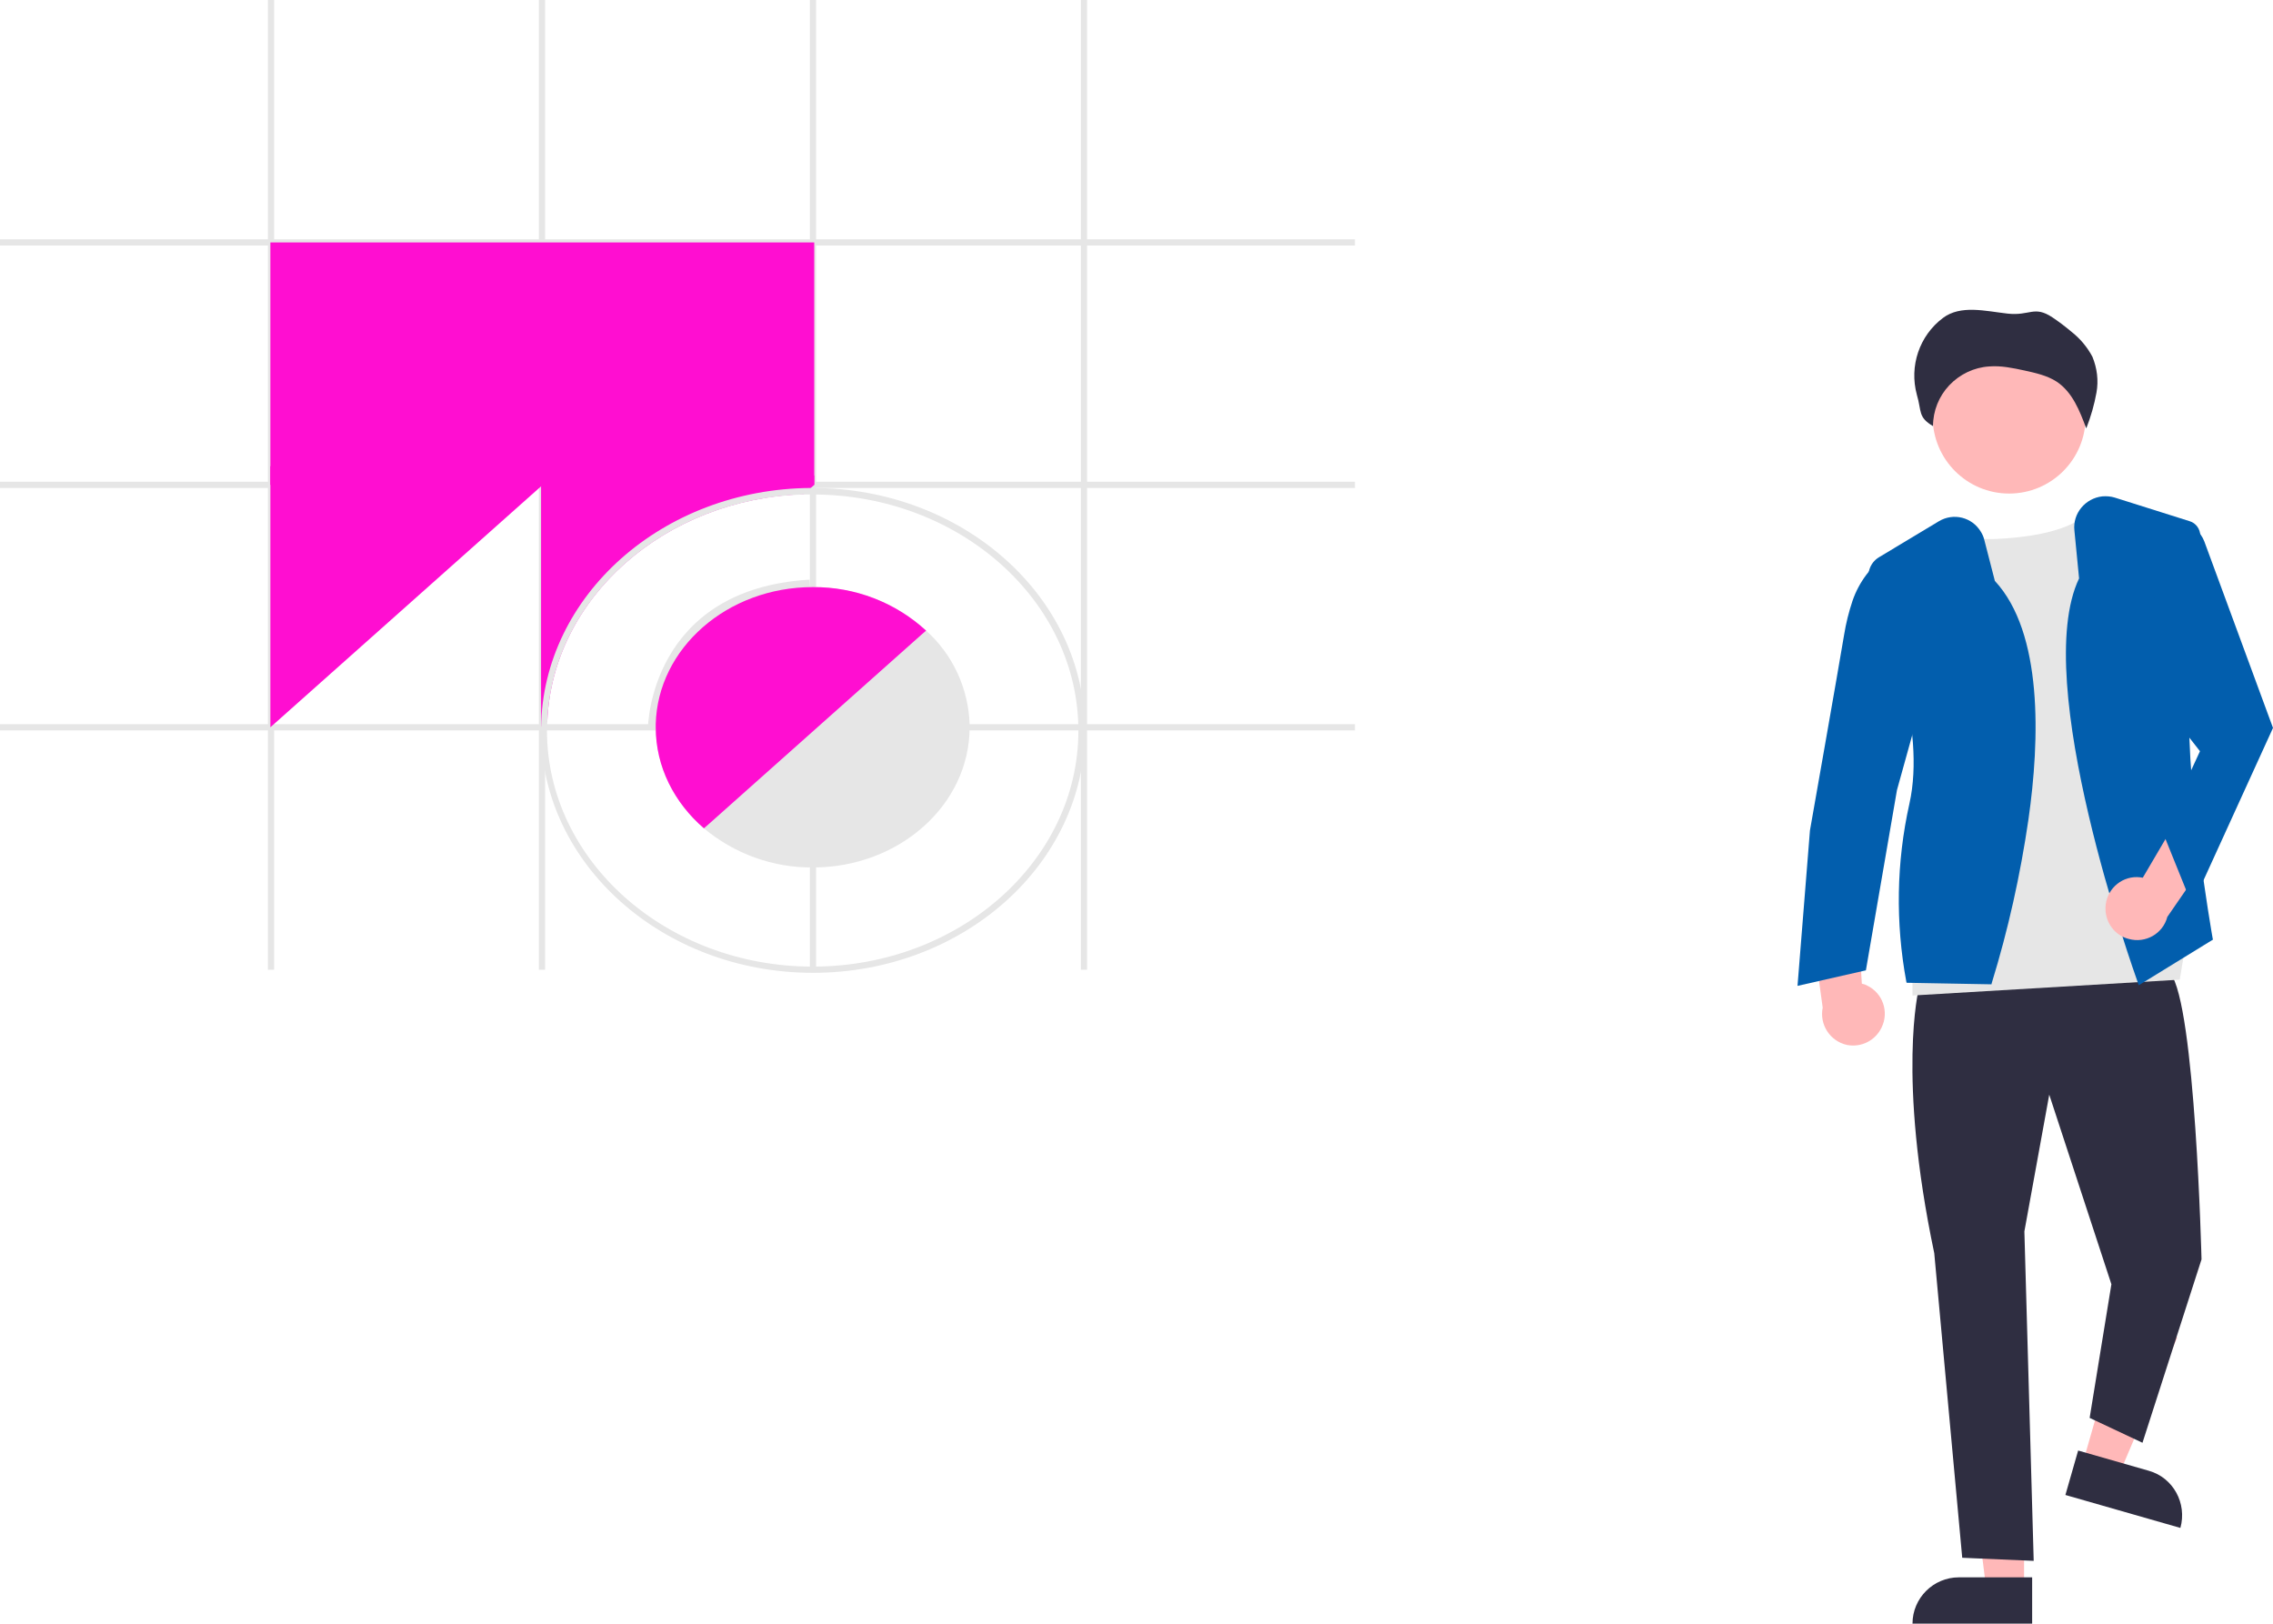
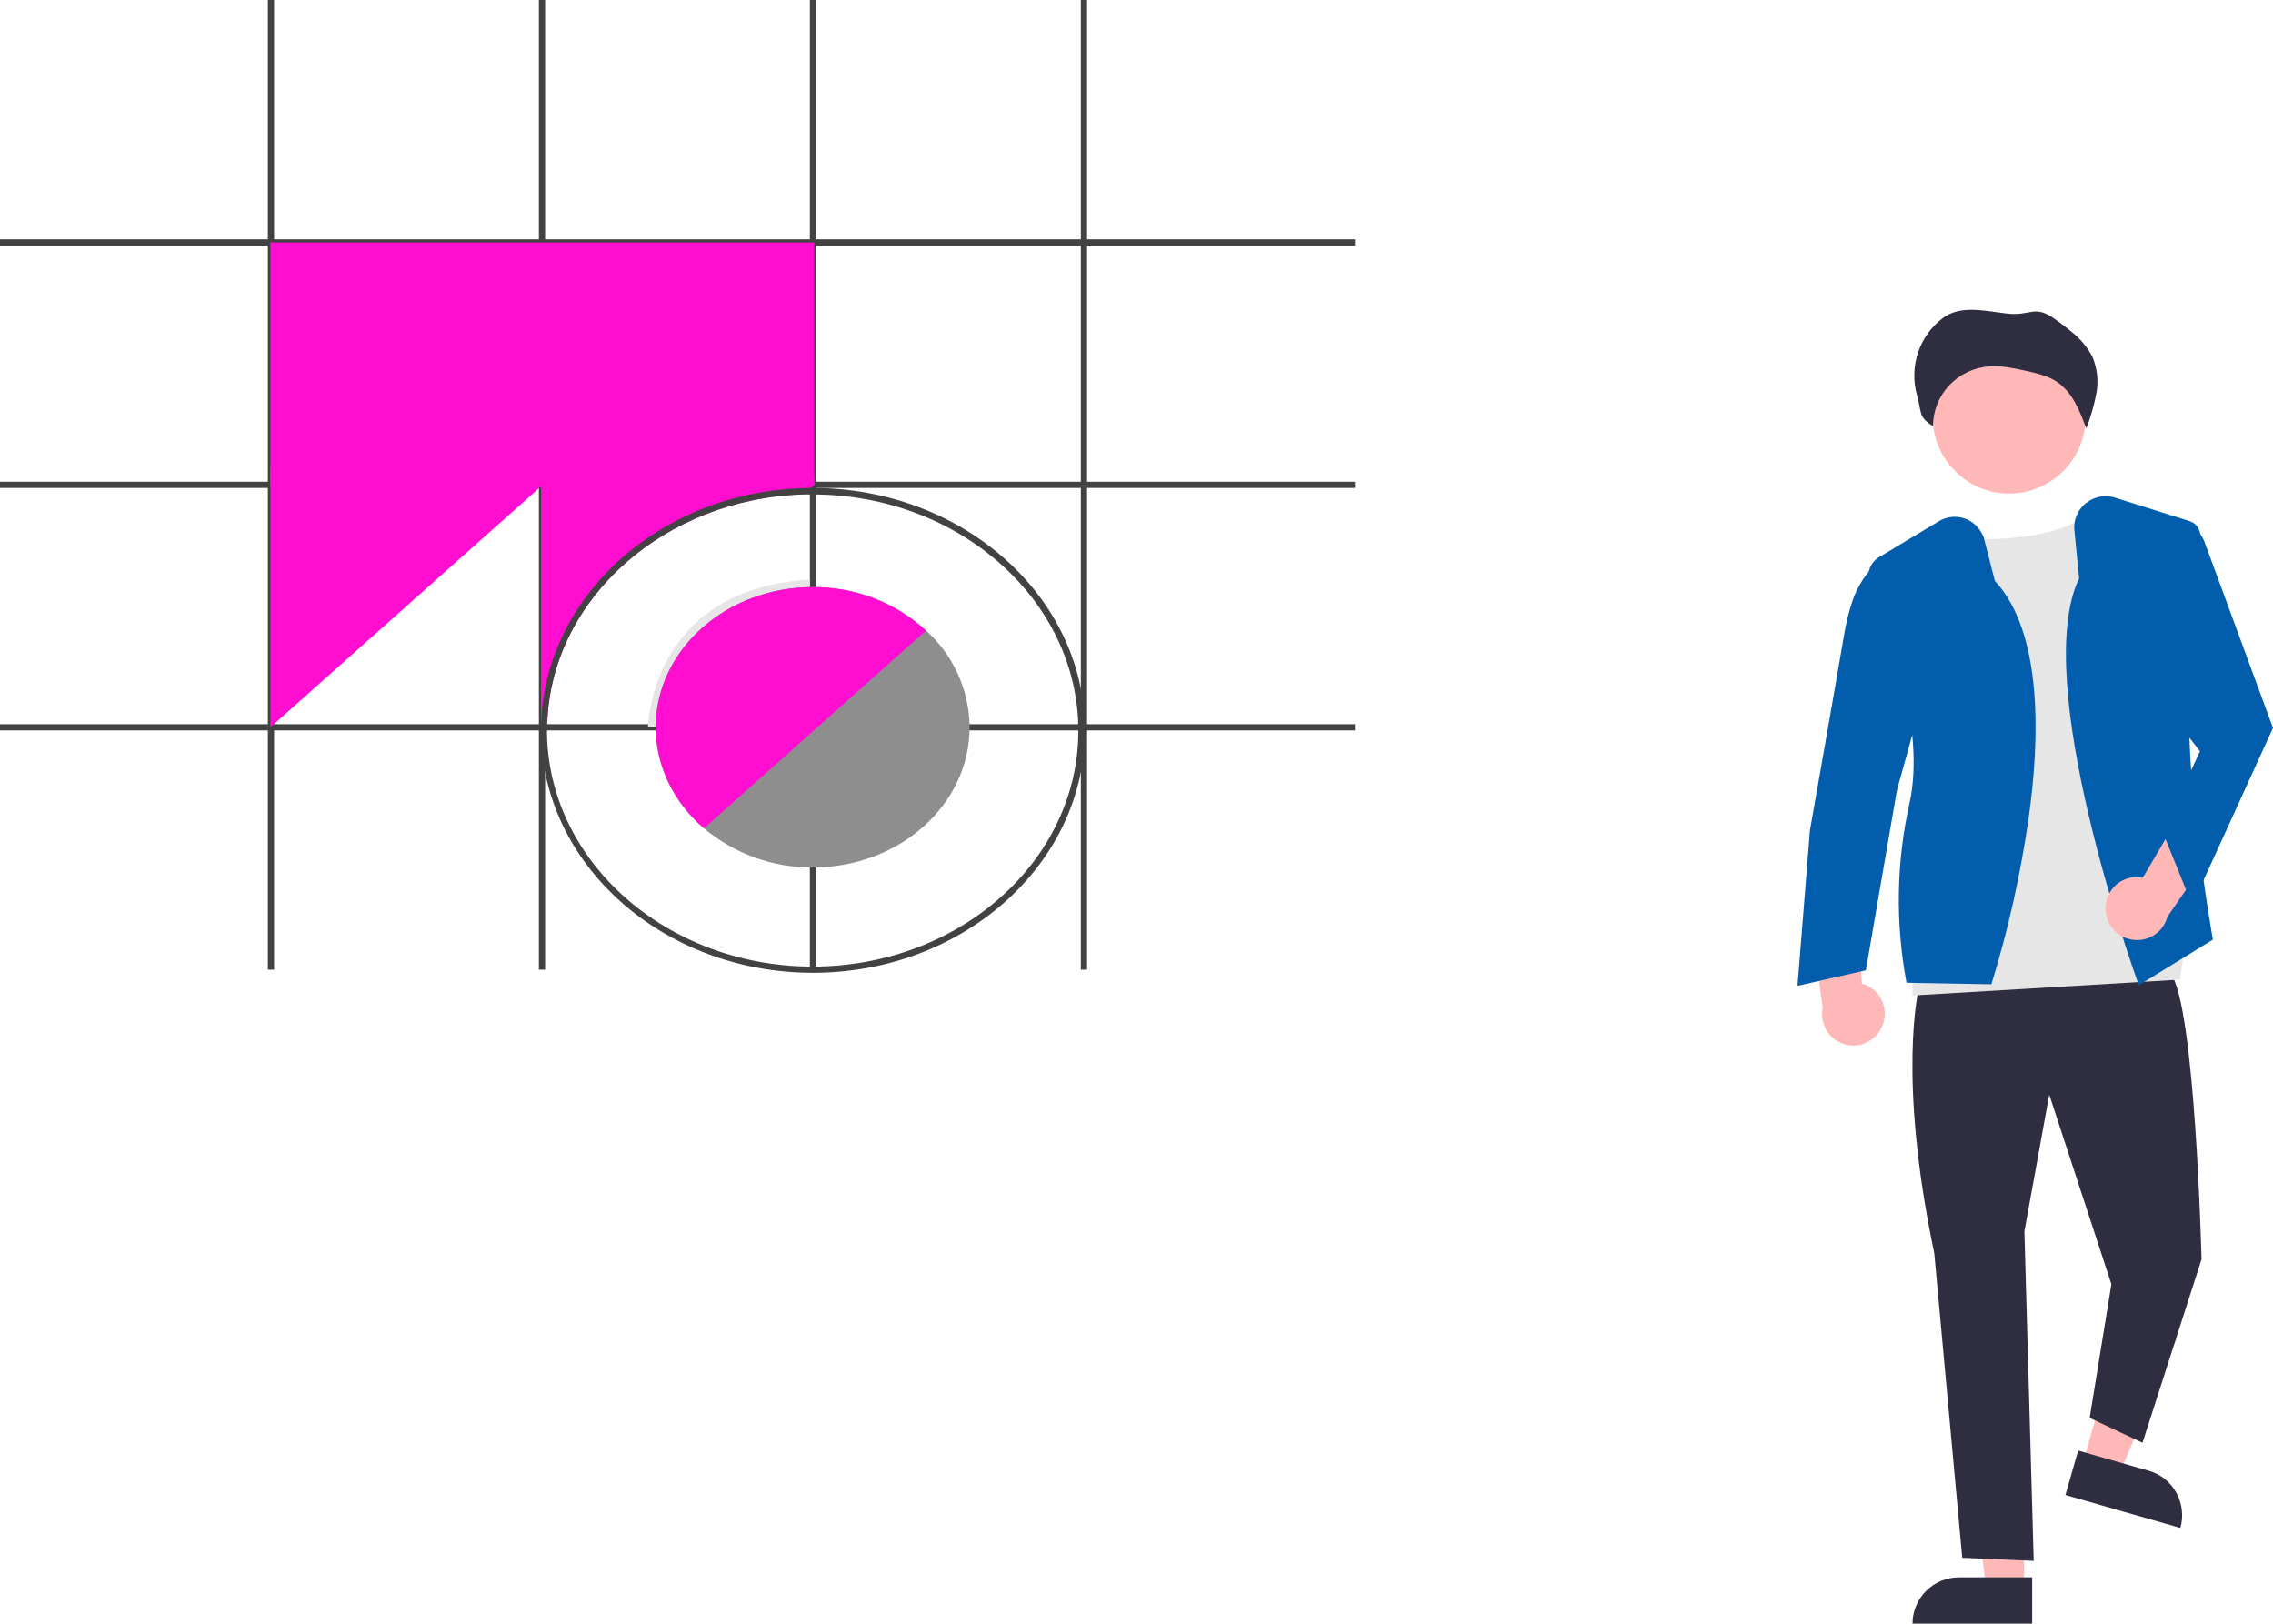
<svg xmlns="http://www.w3.org/2000/svg" version="1.1" id="Camada_1" x="0px" y="0px" viewBox="0 0 731.4 522.4" style="enable-background:new 0 0 731.4 522.4;" xml:space="preserve">
  <style type="text/css">
	.st0{fill:#FFB8B8;}
	.st1{fill:#2F2E41;}
	.st2{fill:#E6E6E6;}
	.st3{fill:#025EAD;}
- 	.st4{fill:#FF0ED1;}
- 	.st5{fill:#536DFE;}
+ 	.st4{fill:#424242;}
+ 	.st5{fill:#FF0ED1;}
+ 	.st6{fill:#536DFE;}
+ 	.st7{fill:#8E8E8E;}
</style>
  <path class="st0" d="M605.5,330.5c2.4-5,0.3-11-4.7-13.4c-0.5-0.3-1.1-0.5-1.7-0.6l-2.2-35.7L582.1,292l4.4,32.2  c-1.1,5.5,2.4,10.8,7.8,12C598.9,337.1,603.5,334.8,605.5,330.5L605.5,330.5z" />
  <polygon class="st0" points="670.2,470.7 682,474.1 700.6,430.3 683.2,425.3 " />
  <path class="st1" d="M701.6,491.6l-37-10.6l0,0l4.1-14.3l0,0l22.7,6.5C699.3,475.4,703.8,483.7,701.6,491.6L701.6,491.6L701.6,491.6  z" />
  <polygon class="st0" points="651.3,511 639.1,511 633.2,463.7 651.3,463.7 " />
  <path class="st1" d="M630.3,507.5h23.6l0,0v14.9l0,0h-38.5l0,0l0,0C615.4,514.2,622.1,507.5,630.3,507.5L630.3,507.5z" />
  <path class="st1" d="M617.4,318.2c0,0-7,28,5,85l9,98l23,1l-3-106l8-44l20,61l-7,43l17,8l19-59c0,0-2-82-10-92L617.4,318.2z" />
  <circle class="st0" cx="646.5" cy="134.2" r="24.6" />
  <path class="st2" d="M633.4,171.5c0,0-1.5,3.3,16.5,1.3s22-8,22-8l31.5,138.2l-2,12.2l-86,5.1v-17.3l15-91.7L633.4,171.5z" />
  <path class="st3" d="M640.8,316.7l-27.3-0.5l-0.1-0.4c-3.5-18.9-3.2-38.4,1-57.2c5.5-24.4-7-57.4-12.6-70.5c-1.4-3.2-0.2-7,2.8-8.8  l19.3-11.6c4.7-2.8,10.7-1.3,13.5,3.4c0.5,0.8,0.9,1.7,1.1,2.6l3.4,13.2c15.5,16.7,14.5,51,10.8,76.8c-2.6,17.8-6.5,35.4-11.8,52.6  L640.8,316.7z" />
  <path class="st3" d="M609.9,176.7l-2.4,1.6c-5.3,3.6-9.3,8.9-11.4,15c-1.2,3.6-2.1,7.2-2.7,10.9c-2,12-11,63-11,63l-4,50l22-5l10-58  l10-36L609.9,176.7z" />
  <path class="st3" d="M688.2,317l-0.2-0.6c-1.4-4-34.8-97.3-19-130.3l-1.5-15.4c-0.6-5.5,3.5-10.4,9-11c1.4-0.1,2.7,0,4,0.4l24.1,7.6  c2,0.6,3.4,2.5,3.4,4.7c-0.1,8.9-0.6,31.5-3,49.8c-3,22.7,6.9,79.3,7,79.8l0.1,0.3L688.2,317z" />
  <path class="st0" d="M677.5,292.1c0.1-5.6,4.7-10,10.2-9.9c0.6,0,1.2,0.1,1.8,0.2l18.1-30.8l8.2,16.7L697.4,295  c-1.4,5.4-7,8.6-12.4,7.1C680.5,301,677.4,296.8,677.5,292.1z" />
  <path class="st3" d="M700.9,167.7l1.3,0.3c3.2,0.7,5.9,3.1,7.1,6.2l22.1,60l-26,57l-9.5-23.5l12-26l-21.5-27.5L700.9,167.7z" />
  <path class="st1" d="M671.4,137.6c1.4-3.6,2.5-7.4,3.2-11.3c0.7-3.9,0.2-7.8-1.3-11.5c-1.7-3.2-4-5.9-6.8-8.1  c-1.9-1.6-4-3.2-6.1-4.6c-5.9-3.9-7.2-0.4-14.4-1.2c-7.1-0.8-15.1-2.9-20.8,1.4c-7.6,5.7-10.9,15.5-8.4,24.7  c1.6,5.4,0.3,7.2,5.2,10.1c0-4.9,1.9-9.6,5.2-13.1c3.4-3.6,8-5.8,12.9-6.1c3.8-0.3,7.6,0.5,11.3,1.3c3.6,0.8,7.3,1.6,10.4,3.6  c5.1,3.4,7.4,9.4,9.5,15" />
-   <rect y="233" class="st2" width="436" height="2" />
-   <rect y="155" class="st2" width="436" height="2" />
-   <rect y="77" class="st2" width="436" height="2" />
-   <rect x="347.8" class="st2" width="2" height="312" />
-   <rect x="260.6" class="st2" width="2" height="312" />
-   <rect x="173.4" class="st2" width="2" height="312" />
-   <rect x="86.2" class="st2" width="2" height="312" />
-   <rect x="87" y="78" class="st4" width="175" height="78" />
-   <path class="st5" d="M174.9,150.1" />
-   <polygon class="st4" points="87,150 87,234 178,153 " />
-   <path class="st4" d="M262,153v3l-1.1,1l-2.3,2c-44.7,1.4-80.9,33.4-82.5,73.1l-2,1.8l0,0v-84L262,153z" />
-   <path class="st2" d="M261.5,157c-0.2,0-0.4,0-0.6,0c-47.6,0.3-86.2,34.6-86.8,77c0,0.3,0,0.7,0,1c0,43,39.2,78,87.5,78  s87.5-35,87.5-78S309.8,157,261.5,157z M261.5,311c-47.1,0-85.5-34.1-85.5-76c0-1,0-1.9,0.1-2.8c1.6-39.7,37.8-71.8,82.5-73.1  c1,0,1.9,0,2.9,0c47.1,0,85.5,34.1,85.5,76S308.6,311,261.5,311z" />
+   <rect y="233" class="st4" width="436" height="2" />
+   <rect y="155" class="st4" width="436" height="2" />
+   <rect y="77" class="st4" width="436" height="2" />
+   <rect x="347.8" class="st4" width="2" height="312" />
+   <rect x="260.6" class="st4" width="2" height="312" />
+   <rect x="173.4" class="st4" width="2" height="312" />
+   <rect x="86.2" class="st4" width="2" height="312" />
+   <rect x="87" y="78" class="st5" width="175" height="78" />
+   <path class="st6" d="M174.9,150.1" />
+   <polygon class="st5" points="87,150 87,234 178,153 " />
+   <path class="st5" d="M262,153v3l-1.1,1l-2.3,2c-44.7,1.4-80.9,33.4-82.5,73.1l-2,1.8l0,0v-84L262,153z" />
+   <path class="st4" d="M261.5,157c-0.2,0-0.4,0-0.6,0c-47.6,0.3-86.2,34.6-86.8,77c0,0.3,0,0.7,0,1c0,43,39.2,78,87.5,78  s87.5-35,87.5-78S309.8,157,261.5,157z M261.5,311c-47.1,0-85.5-34.1-85.5-76c0-1,0-1.9,0.1-2.8c1.6-39.7,37.8-71.8,82.5-73.1  c1,0,1.9,0,2.9,0c47.1,0,85.5,34.1,85.5,76S308.6,311,261.5,311z" />
  <path class="st2" d="M213.5,234l-5,0c0-0.4,0.8-44.5,52-47.5l0.3,5C214.4,194.2,213.5,232.4,213.5,234z" />
-   <path class="st2" d="M312,233c-0.4-11.5-5.4-22.4-14-30.1c-9.9-9.1-22.9-14-36.4-14h-0.1c-27.5,0-49.9,19.7-50.5,44.1  c0,0.3,0,0.7,0,1c0,12.8,6,24.3,15.5,32.5c9.8,8.2,22.2,12.7,35,12.6h0.1c27.8,0,50.4-20.2,50.4-45.1C312,233.7,312,233.3,312,233z" />
-   <path class="st4" d="M298,202.9l-1.5,1.3L228,265.2l-1.5,1.3C217,258.3,211,246.8,211,234c0-0.3,0-0.7,0-1  c0.6-24.4,23-44.1,50.5-44.1h0.1C275.1,188.8,288.1,193.8,298,202.9z" />
+   <path class="st7" d="M312,233c-0.4-11.5-5.4-22.4-14-30.1c-9.9-9.1-22.9-14-36.4-14h-0.1c-27.5,0-49.9,19.7-50.5,44.1  c0,0.3,0,0.7,0,1c0,12.8,6,24.3,15.5,32.5c9.8,8.2,22.2,12.7,35,12.6h0.1c27.8,0,50.4-20.2,50.4-45.1C312,233.7,312,233.3,312,233z" />
+   <path class="st5" d="M298,202.9l-1.5,1.3L228,265.2l-1.5,1.3C217,258.3,211,246.8,211,234c0-0.3,0-0.7,0-1  c0.6-24.4,23-44.1,50.5-44.1h0.1C275.1,188.8,288.1,193.8,298,202.9z" />
</svg>
